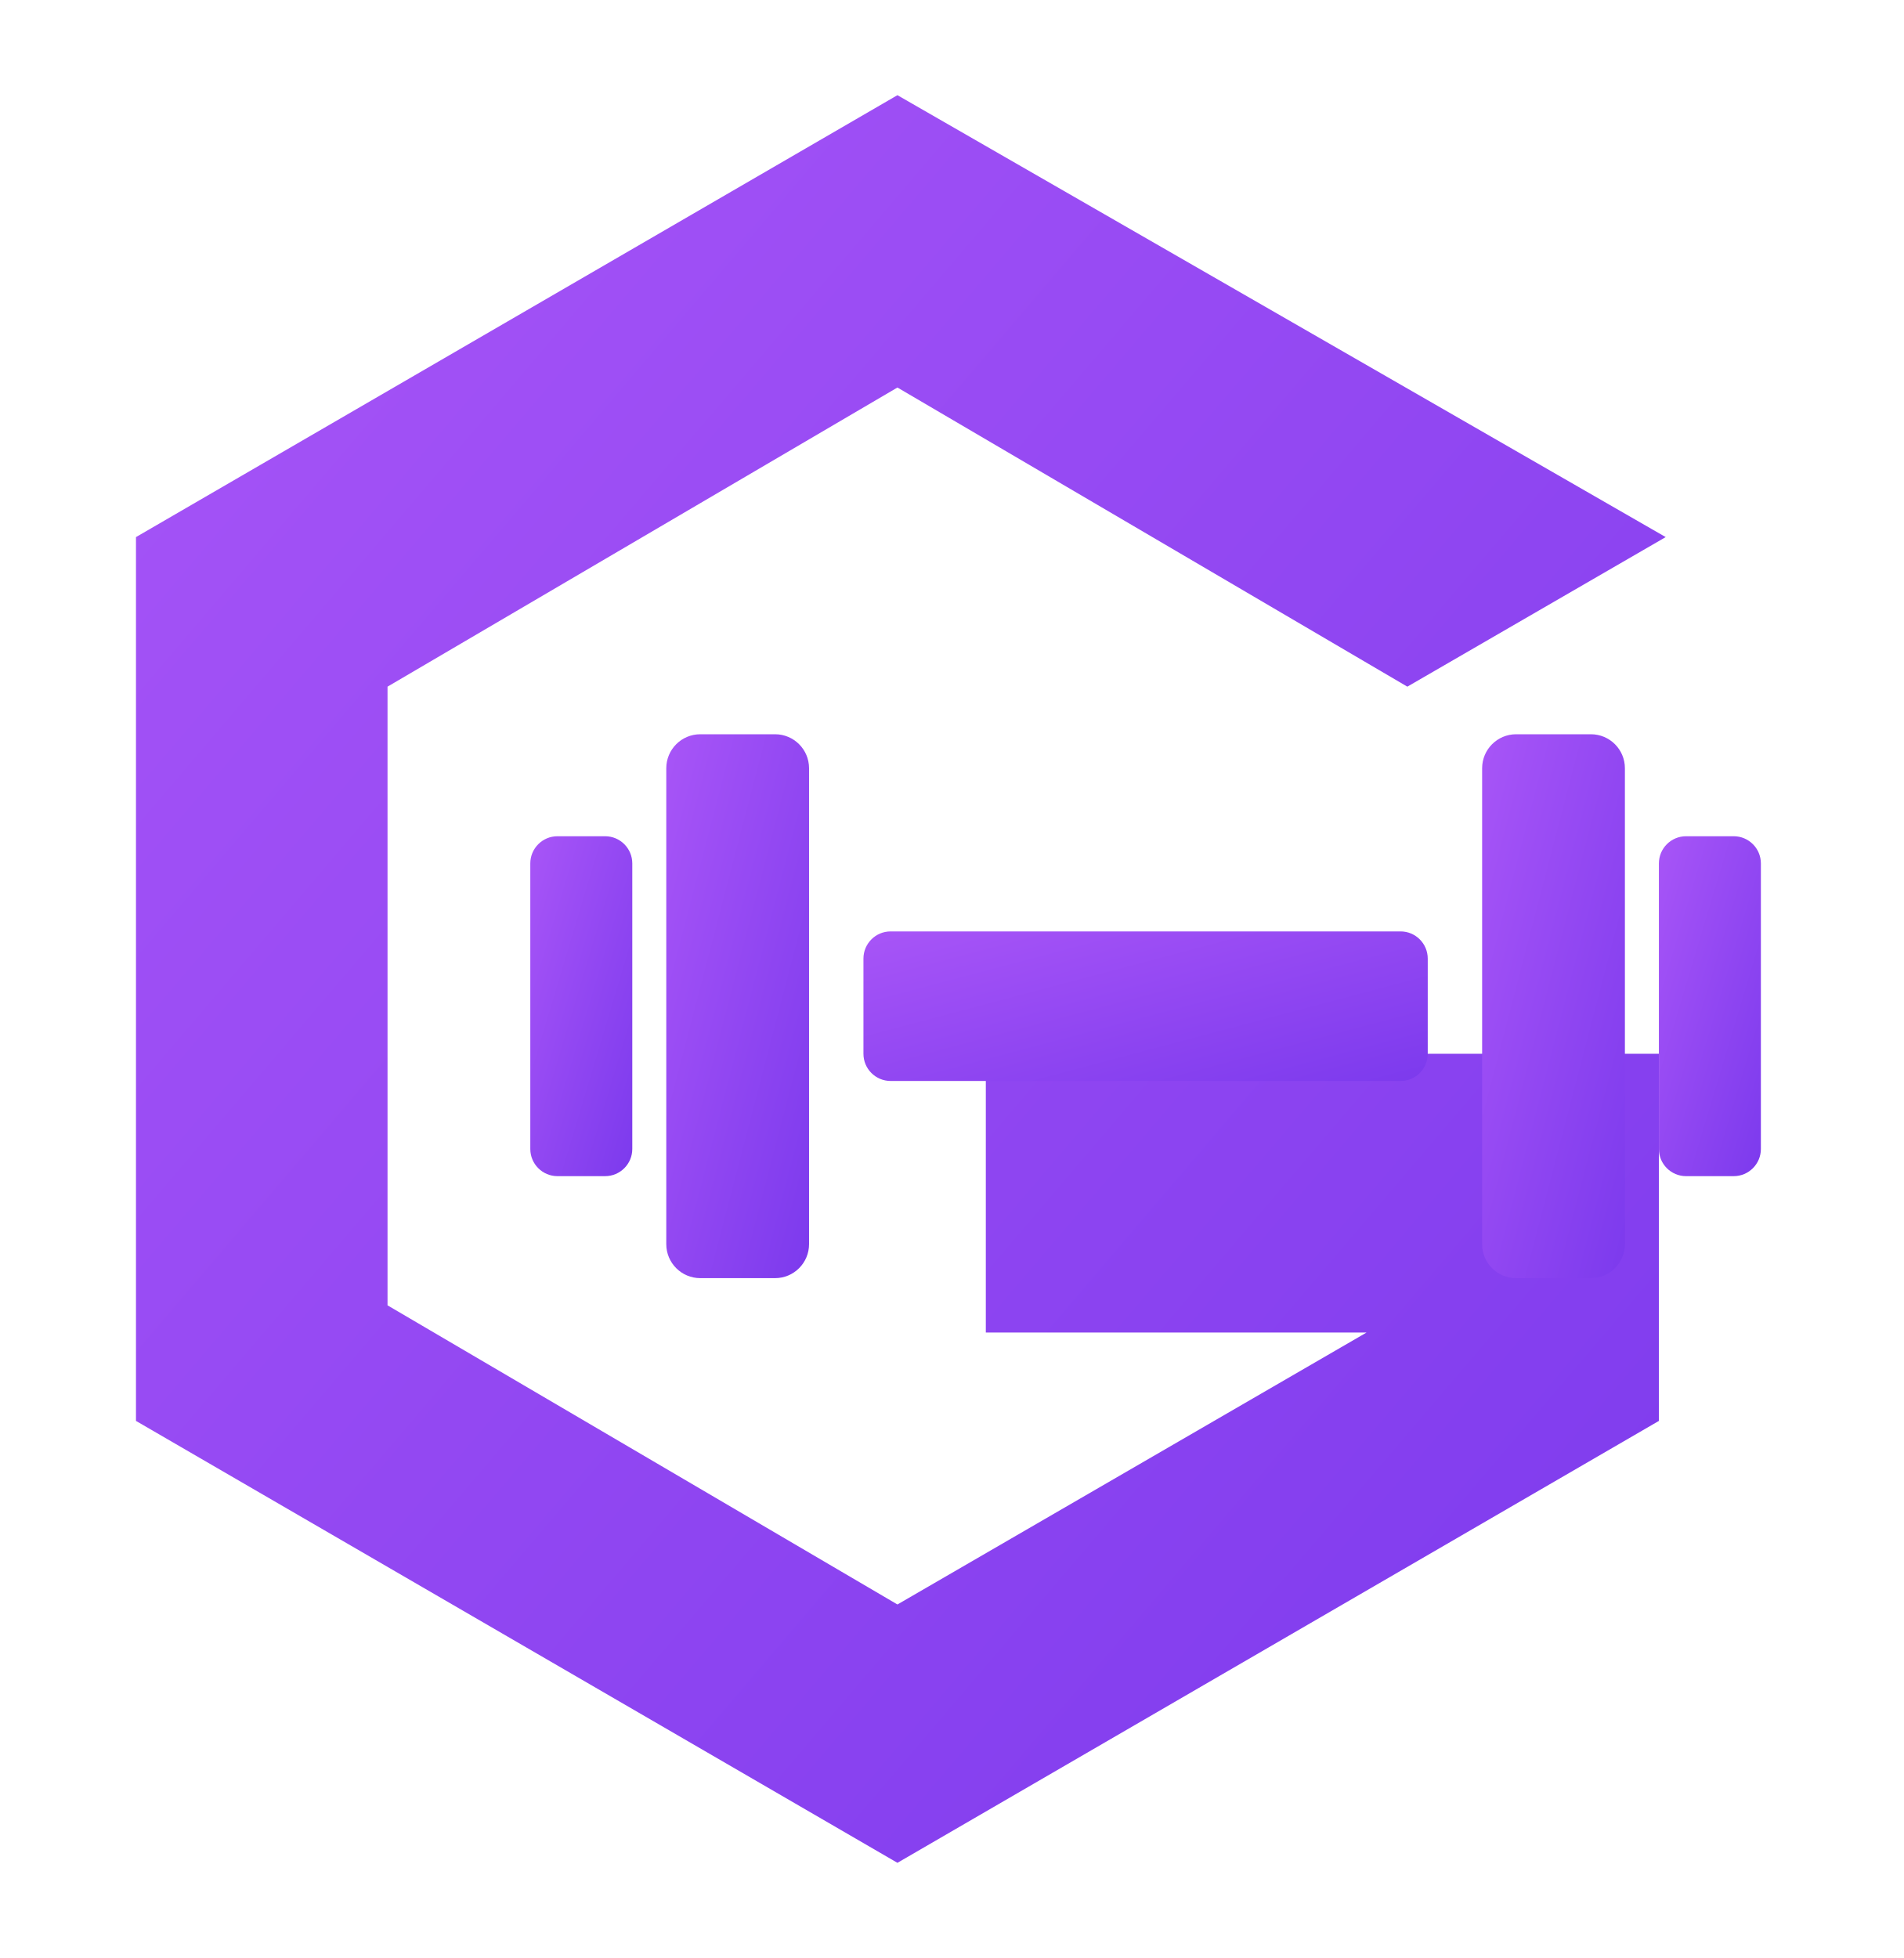
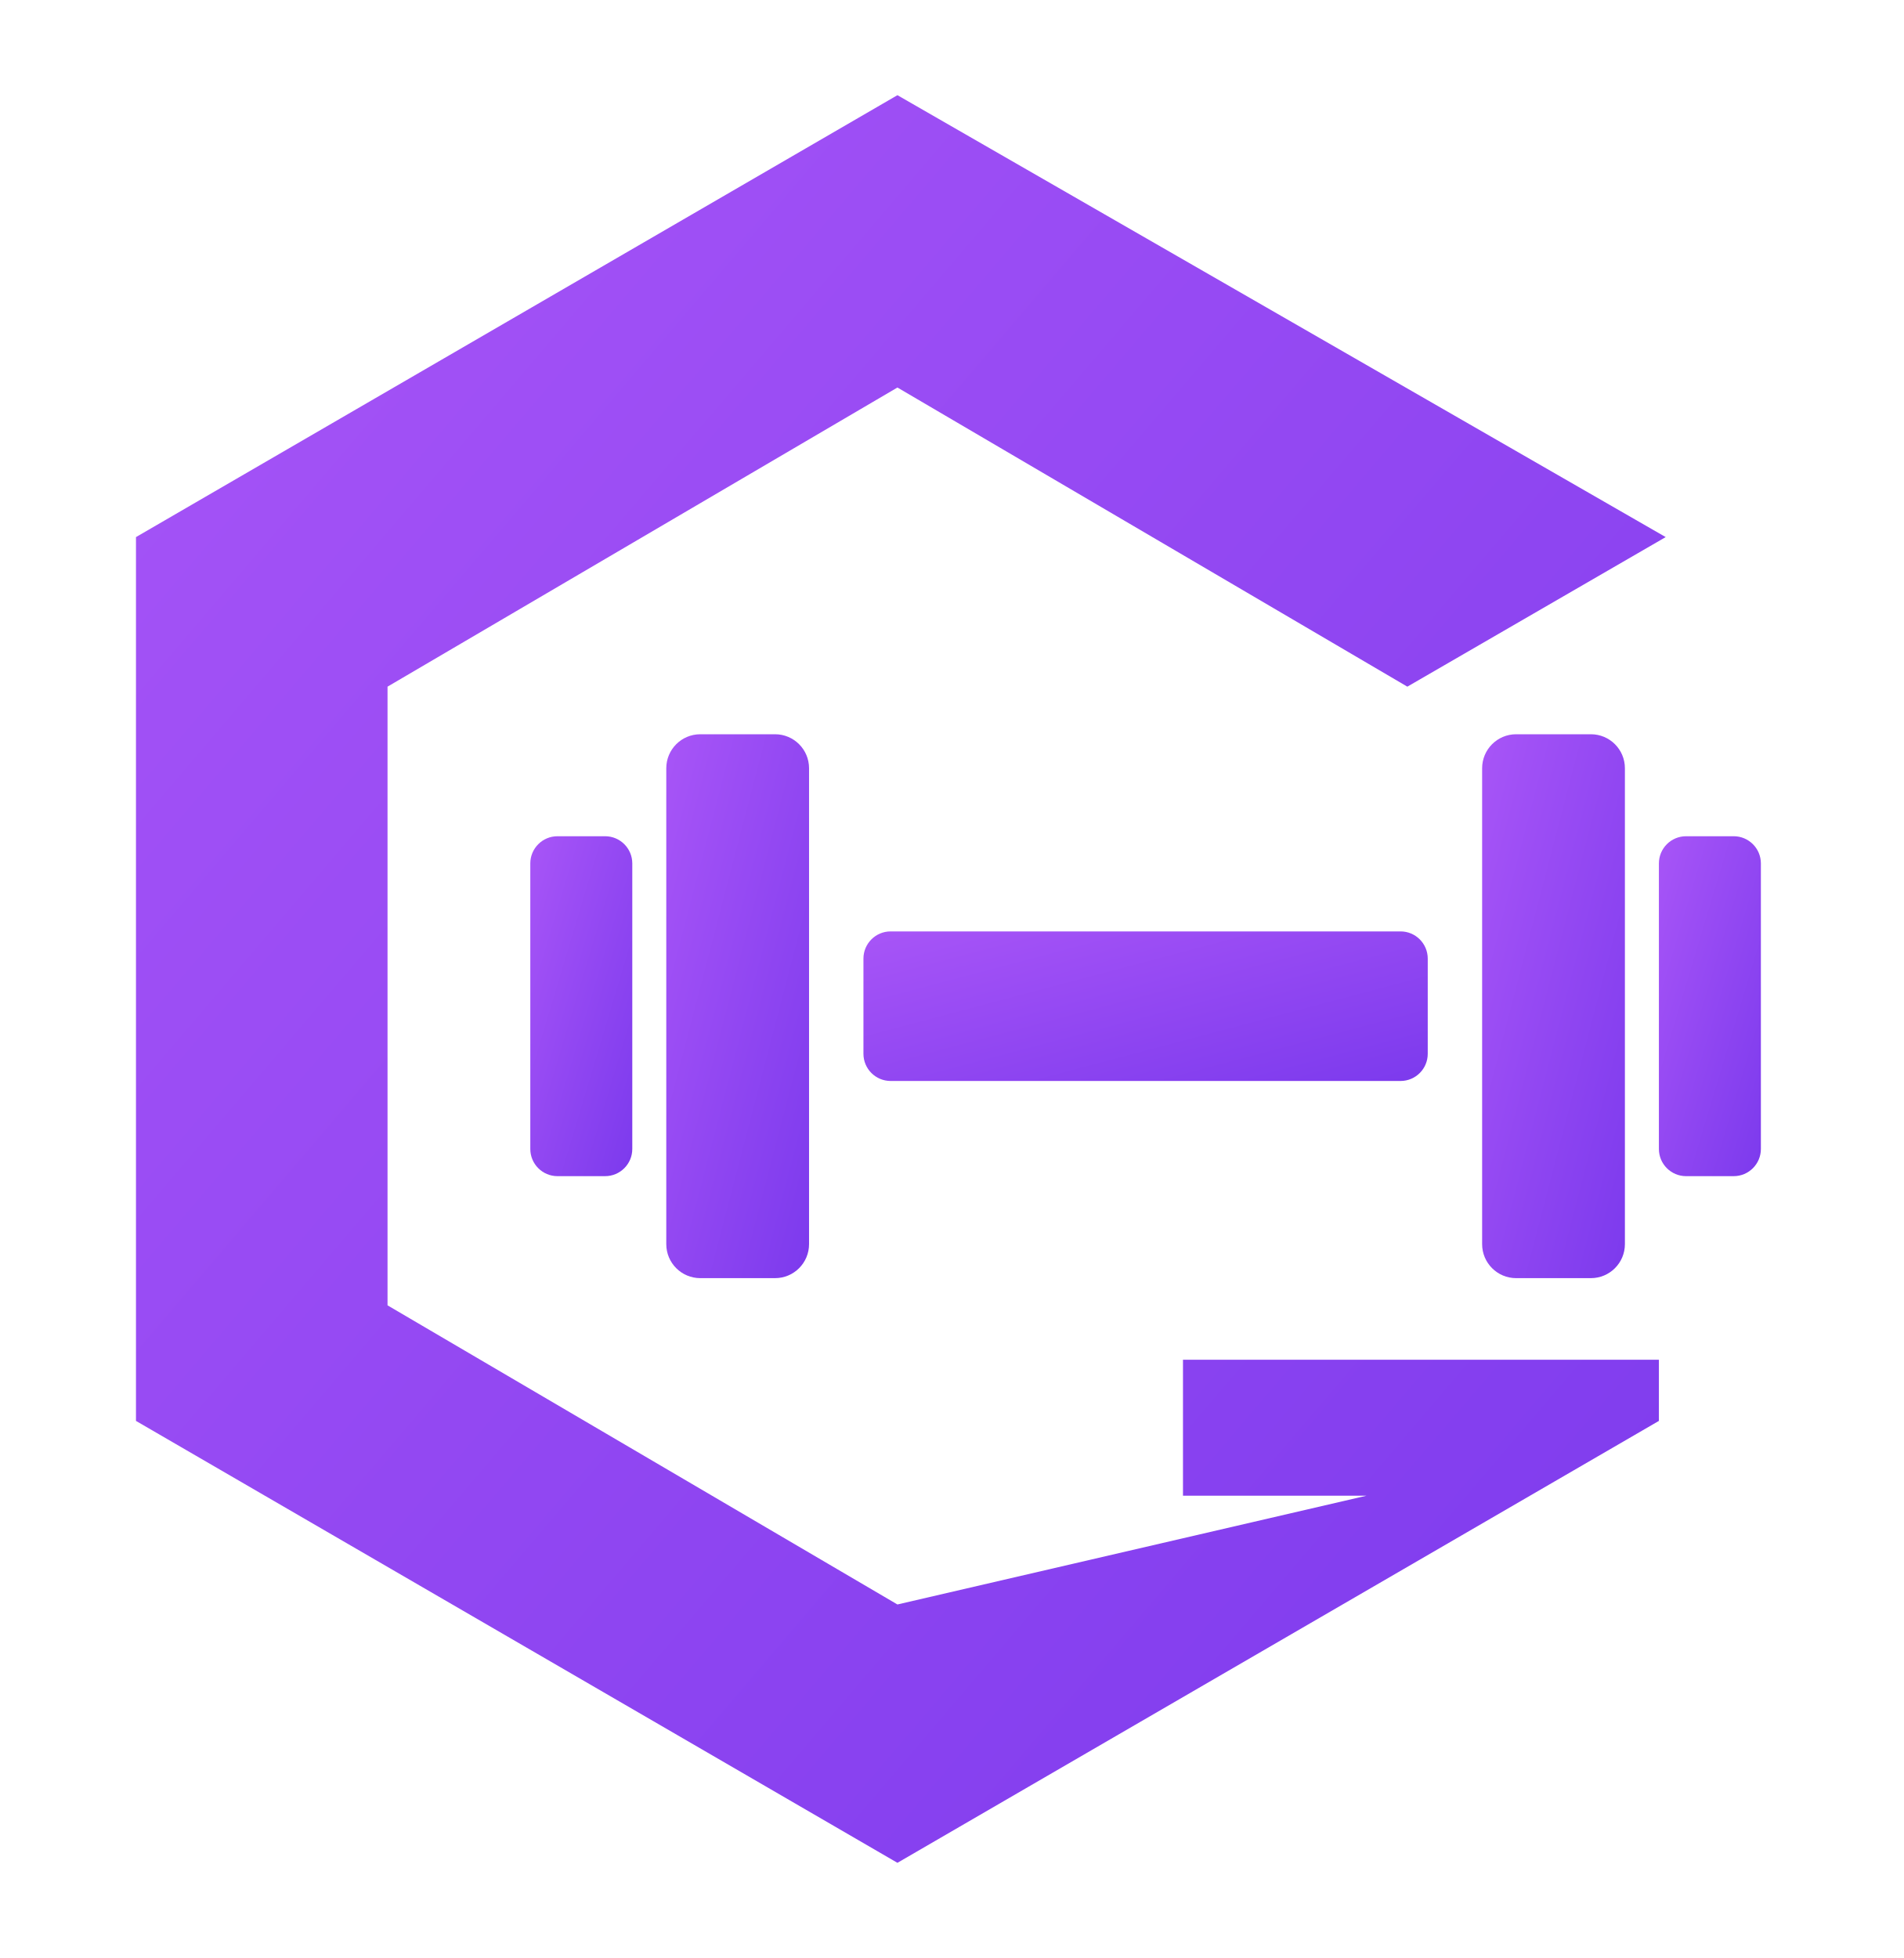
- <svg xmlns="http://www.w3.org/2000/svg" viewBox="0 0 280 288" role="img" aria-label="GYMEG">
+ <svg xmlns="http://www.w3.org/2000/svg" viewBox="0 0 280 288" role="img" aria-label="GymEG">
  <defs>
    <linearGradient id="purple" x1="0" y1="0" x2="1" y2="1">
      <stop stop-color="#A855F7" />
      <stop offset="1" stop-color="#7C3AED" />
    </linearGradient>
  </defs>
-   <path d="M245 79 132 14 20 79V209L132 274 244 209V155H145V196H201L132 236 57 192V101L132 57 207 101Z" fill="url(#purple)" />
+   <path d="M245 79 132 14 20 79V209L132 274 244 209V200H174V220H201L132 236 57 192V101L132 57 207 101Z" fill="url(#purple)" />
  <g fill="url(#purple)">
    <rect x="78" y="123" width="15" height="50" rx="4" />
    <rect x="98" y="108" width="21" height="80" rx="5" />
    <rect x="127" y="137" width="83" height="22" rx="4" />
    <rect x="218" y="108" width="21" height="80" rx="5" />
    <rect x="244" y="123" width="15" height="50" rx="4" />
  </g>
</svg>
